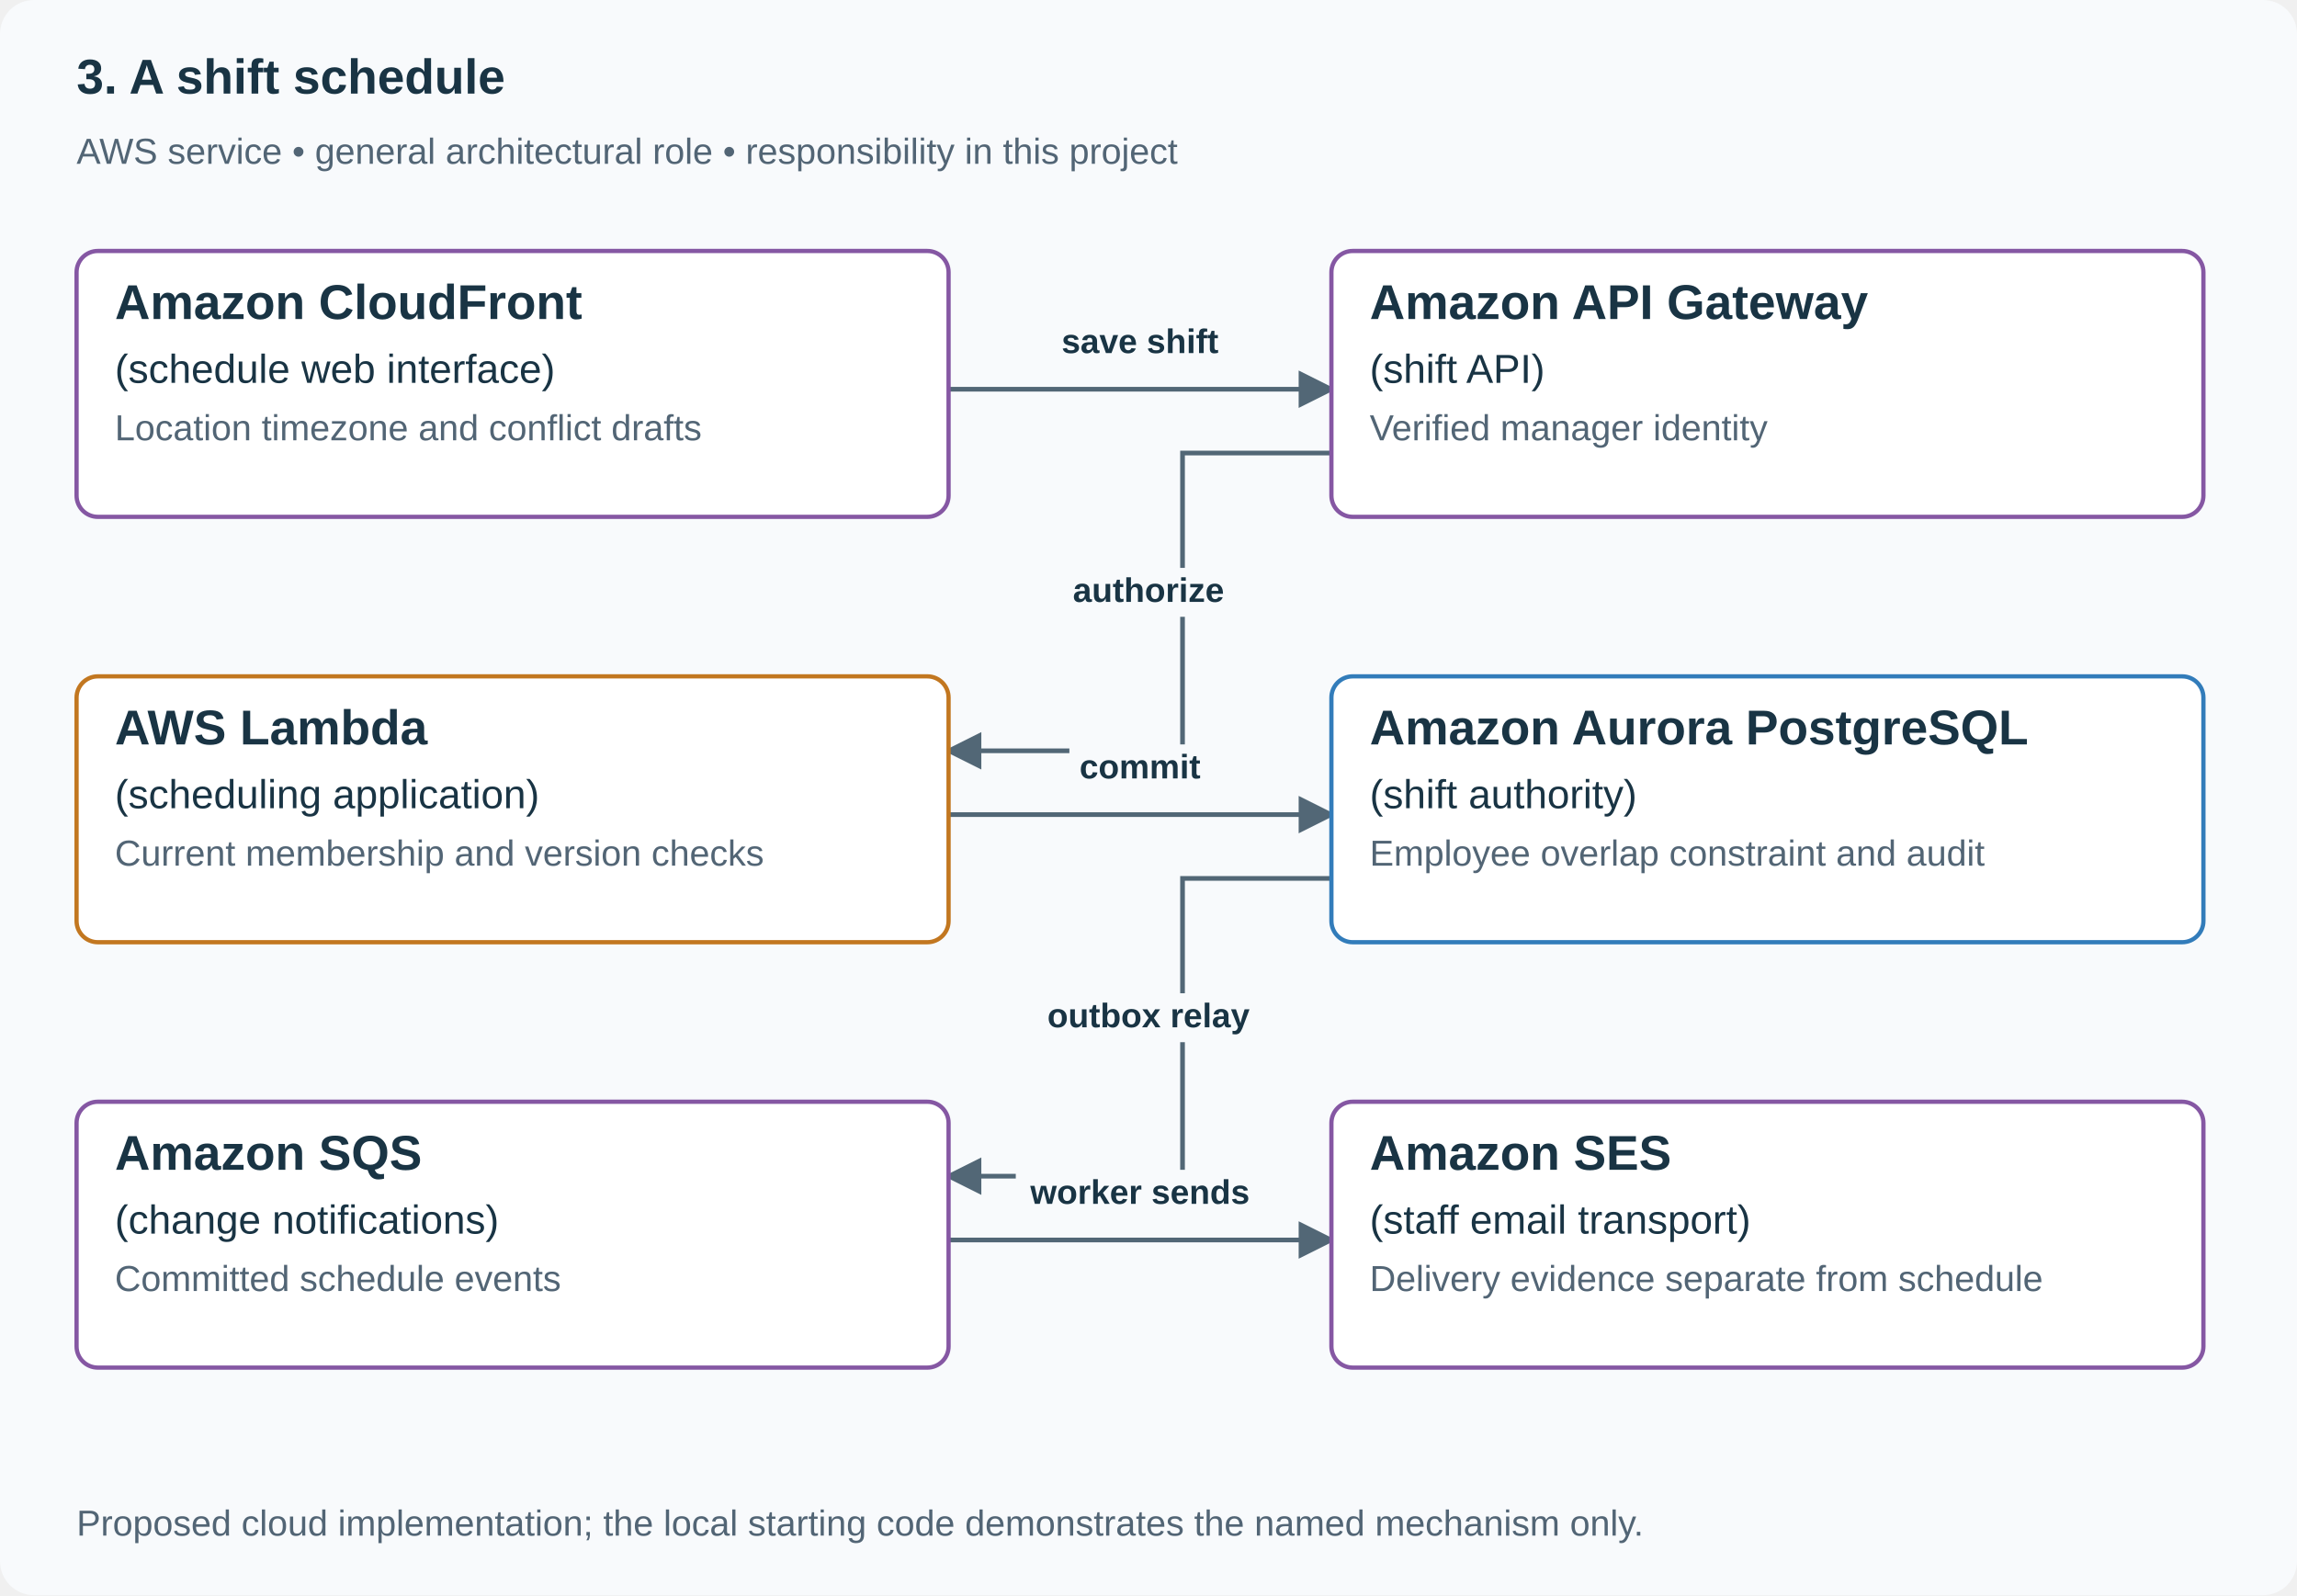
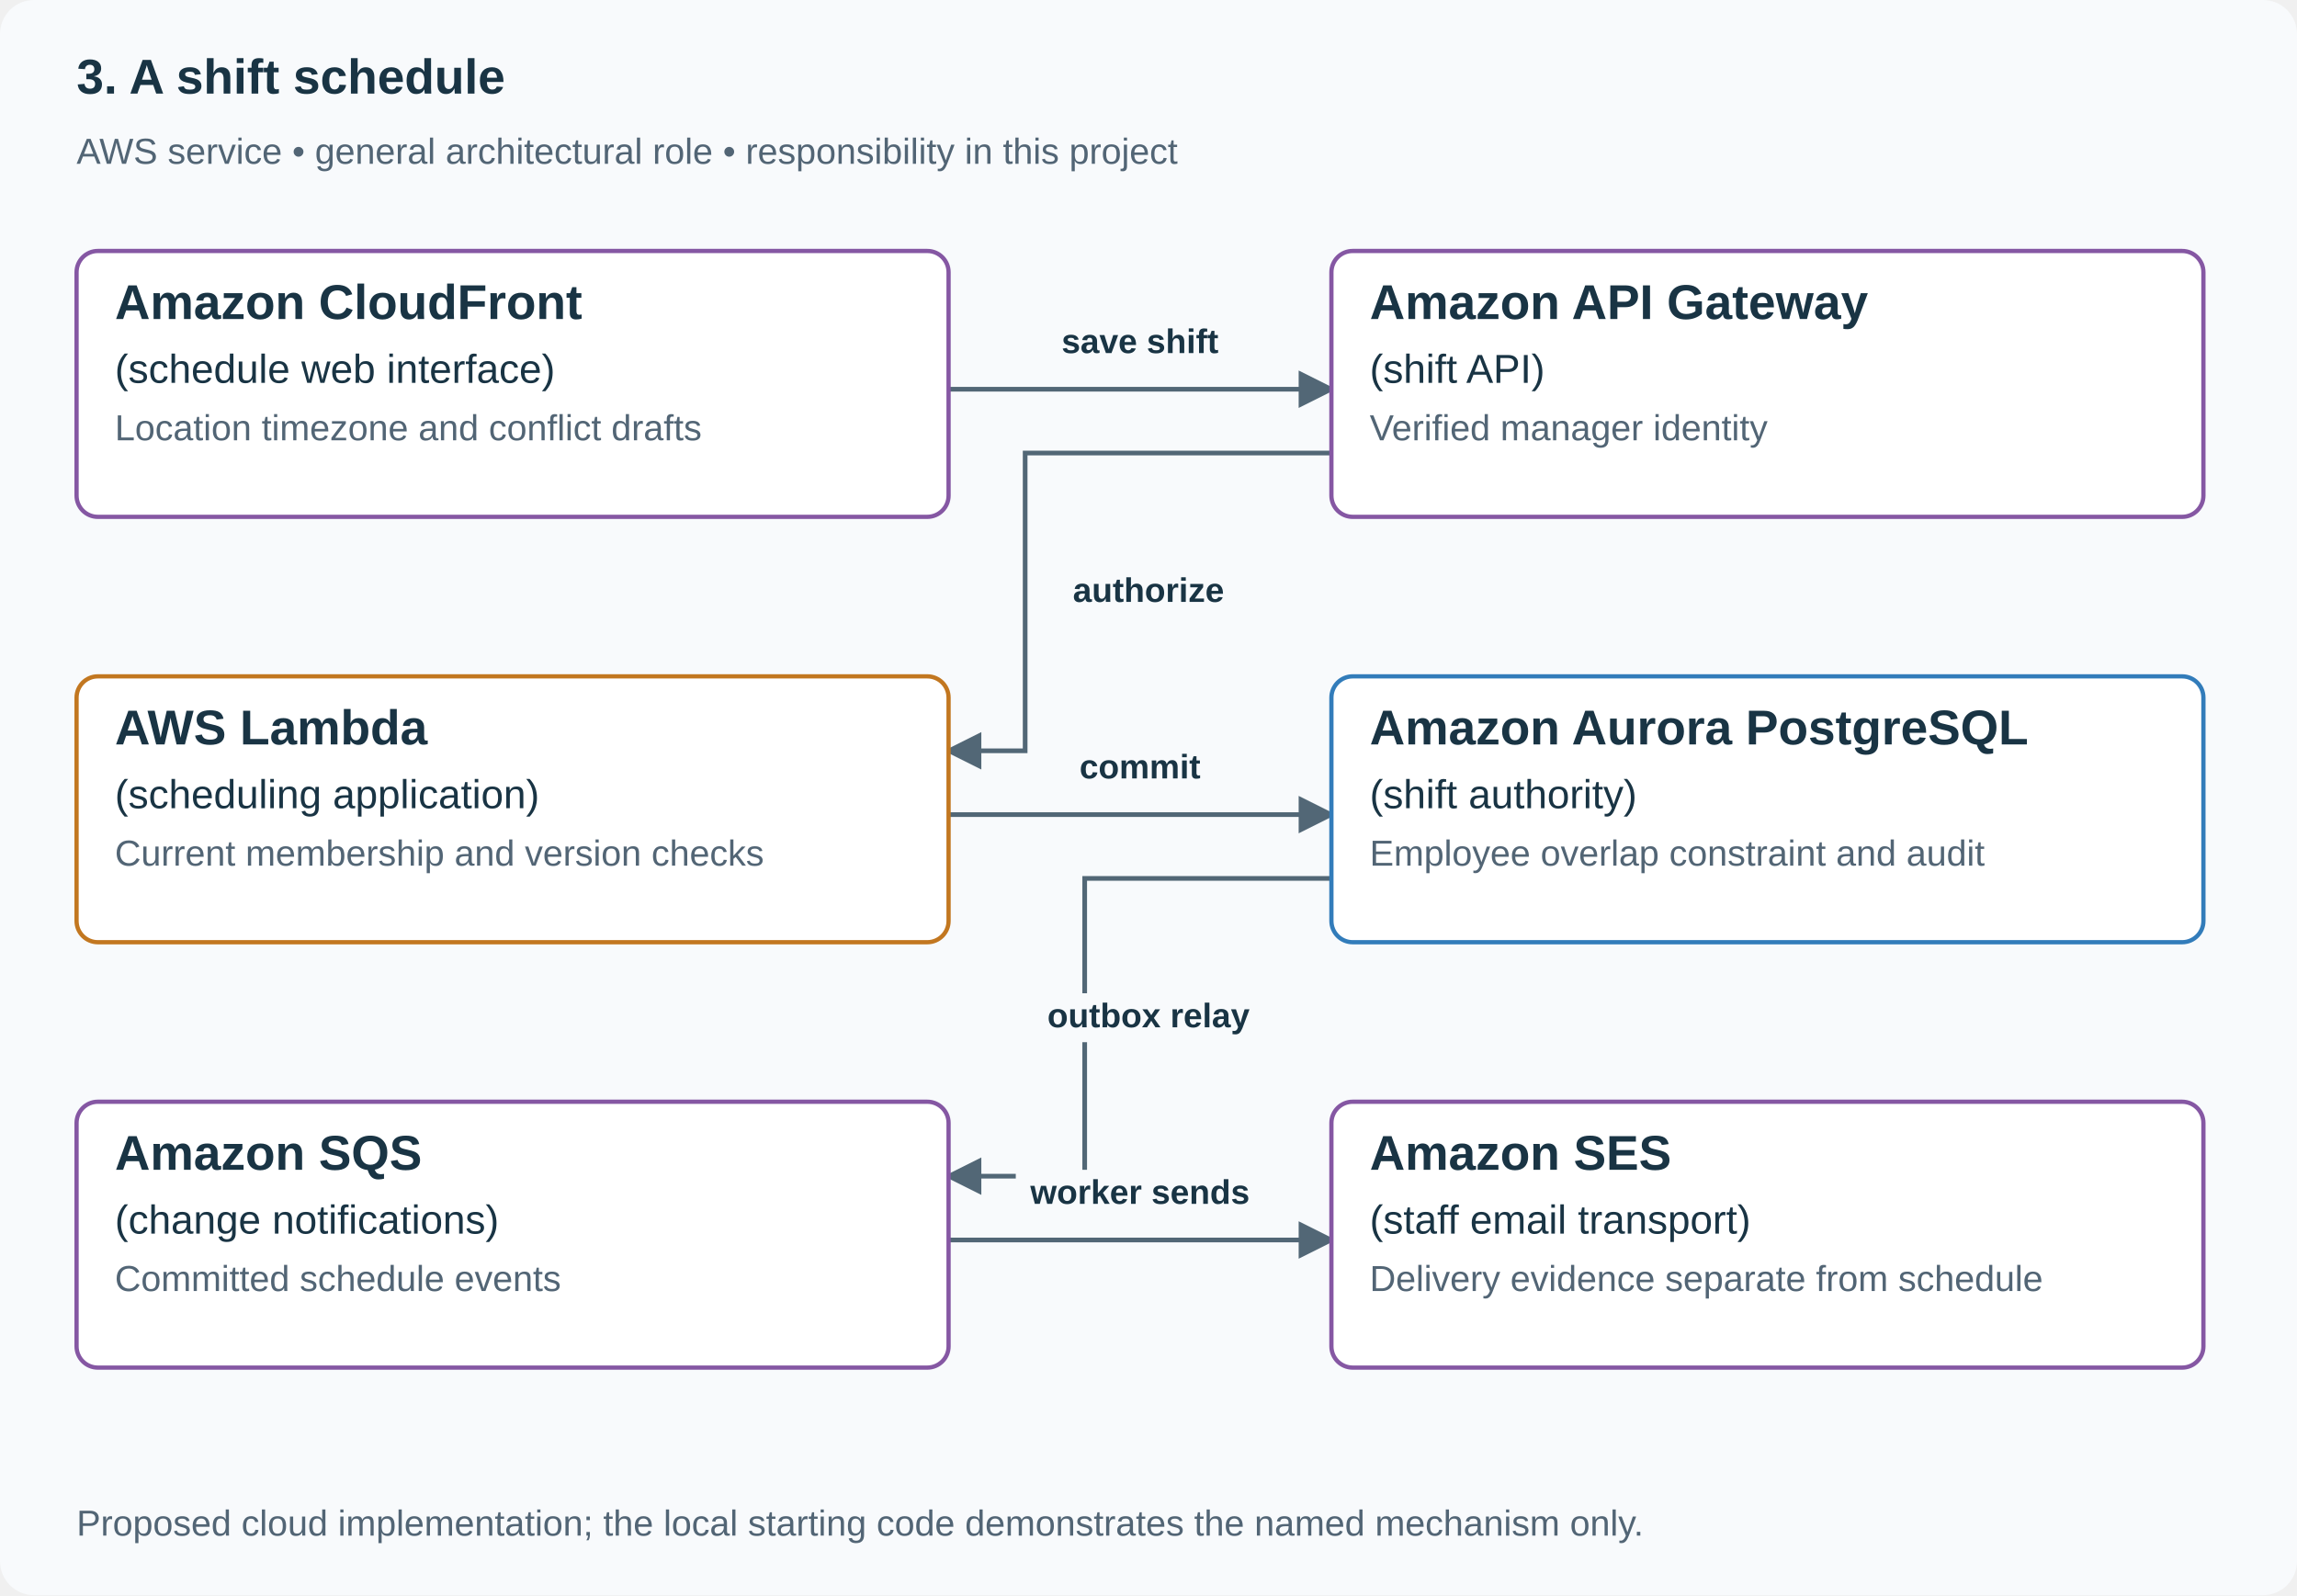
<svg xmlns="http://www.w3.org/2000/svg" width="1080" height="750" viewBox="0 0 1080 750" role="img" aria-labelledby="t d">
  <defs>
    <marker id="a" markerWidth="8" markerHeight="8" refX="7" refY="4" orient="auto">
      <path d="M0 0L8 4L0 8Z" fill="#526776" />
    </marker>
  </defs>
  <rect width="1080" height="750" rx="16" fill="#f8fafc" />
  <style>text{font-family:Arial,sans-serif;fill:#193444}.name{font-size:23px;font-weight:bold}.role{font-size:19px}.detail{font-size:17px;fill:#526575}.edge{font-size:16px;font-weight:bold}</style>
  <text x="36" y="44" class="name" style="font-size:23px">3. A shift schedule</text>
  <text x="36" y="77" class="detail">AWS service • general architectural role • responsibility in this project</text>
  <path d="M446 183 L626 183" fill="none" stroke="#526776" stroke-width="2.2" marker-end="url(#a)" />
-   <rect x="486.0" y="150" width="100.0" height="23" fill="#f8fafc" />
-   <text x="536.0" y="166" class="edge" text-anchor="middle">save shift</text>
-   <path d="M626 213 L556 213 L556 353 L446 353" fill="none" stroke="#526776" stroke-width="2.2" marker-end="url(#a)" />
-   <rect x="494.2" y="267.0" width="91.6" height="23" fill="#f8fafc" />
-   <text x="540" y="283.0" class="edge" text-anchor="middle">authorize</text>
+   <g transform="translate(536.0 166) rotate(0)">
+     <rect x="-50.0" y="-16" width="100.0" height="23" fill="#f8fafc" />
+     <text x="0" y="0" class="edge" text-anchor="middle">save shift</text>
+   </g>
+   <path d="M626 213 L482 213 L482 353 L446 353" fill="none" stroke="#526776" stroke-width="2.2" marker-end="url(#a)" />
+   <g transform="translate(540 283.0) rotate(0)">
+     <rect x="-45.8" y="-16" width="91.6" height="23" fill="#f8fafc" />
+     <text x="0" y="0" class="edge" text-anchor="middle">authorize</text>
+   </g>
  <path d="M446 383 L626 383" fill="none" stroke="#526776" stroke-width="2.2" marker-end="url(#a)" />
-   <rect x="502.8" y="350" width="66.4" height="23" fill="#f8fafc" />
-   <text x="536.0" y="366" class="edge" text-anchor="middle">commit</text>
-   <path d="M626 413 L556 413 L556 553 L446 553" fill="none" stroke="#526776" stroke-width="2.2" marker-end="url(#a)" />
-   <rect x="481.6" y="467.0" width="116.8" height="23" fill="#f8fafc" />
-   <text x="540" y="483.0" class="edge" text-anchor="middle">outbox relay</text>
+   <g transform="translate(536.0 366) rotate(0)">
+     <rect x="-33.2" y="-16" width="66.4" height="23" fill="#f8fafc" />
+     <text x="0" y="0" class="edge" text-anchor="middle">commit</text>
+   </g>
+   <path d="M626 413 L510 413 L510 553 L446 553" fill="none" stroke="#526776" stroke-width="2.2" marker-end="url(#a)" />
+   <g transform="translate(540 483.0) rotate(0)">
+     <rect x="-58.4" y="-16" width="116.8" height="23" fill="#f8fafc" />
+     <text x="0" y="0" class="edge" text-anchor="middle">outbox relay</text>
+   </g>
  <path d="M446 583 L626 583" fill="none" stroke="#526776" stroke-width="2.2" marker-end="url(#a)" />
-   <rect x="477.6" y="550" width="116.8" height="23" fill="#f8fafc" />
-   <text x="536.0" y="566" class="edge" text-anchor="middle">worker sends</text>
+   <g transform="translate(536.0 566) rotate(0)">
+     <rect x="-58.4" y="-16" width="116.8" height="23" fill="#f8fafc" />
+     <text x="0" y="0" class="edge" text-anchor="middle">worker sends</text>
+   </g>
  <rect x="36" y="118" width="410" height="125" rx="10" fill="white" stroke="#8557a3" stroke-width="2" />
  <text x="54" y="150" class="name" style="font-size:23px">Amazon CloudFront</text>
-   <text x="54" y="180" class="role">(schedule web interface)</text>
-   <text x="54" y="207" class="detail">Location timezone and conflict drafts</text>
+   <text x="54" y="180" class="role" style="font-size:19px">(schedule web interface)</text>
+   <text x="54" y="207" class="detail" style="font-size:17px">Location timezone and conflict drafts</text>
  <rect x="626" y="118" width="410" height="125" rx="10" fill="white" stroke="#8557a3" stroke-width="2" />
  <text x="644" y="150" class="name" style="font-size:23px">Amazon API Gateway</text>
-   <text x="644" y="180" class="role">(shift API)</text>
-   <text x="644" y="207" class="detail">Verified manager identity</text>
+   <text x="644" y="180" class="role" style="font-size:19px">(shift API)</text>
+   <text x="644" y="207" class="detail" style="font-size:17px">Verified manager identity</text>
  <rect x="36" y="318" width="410" height="125" rx="10" fill="white" stroke="#c27720" stroke-width="2" />
  <text x="54" y="350" class="name" style="font-size:23px">AWS Lambda</text>
-   <text x="54" y="380" class="role">(scheduling application)</text>
-   <text x="54" y="407" class="detail">Current membership and version checks</text>
+   <text x="54" y="380" class="role" style="font-size:19px">(scheduling application)</text>
+   <text x="54" y="407" class="detail" style="font-size:17px">Current membership and version checks</text>
  <rect x="626" y="318" width="410" height="125" rx="10" fill="white" stroke="#327cba" stroke-width="2" />
  <text x="644" y="350" class="name" style="font-size:23px">Amazon Aurora PostgreSQL</text>
-   <text x="644" y="380" class="role">(shift authority)</text>
-   <text x="644" y="407" class="detail">Employee overlap constraint and audit</text>
+   <text x="644" y="380" class="role" style="font-size:19px">(shift authority)</text>
+   <text x="644" y="407" class="detail" style="font-size:17px">Employee overlap constraint and audit</text>
  <rect x="36" y="518" width="410" height="125" rx="10" fill="white" stroke="#8557a3" stroke-width="2" />
  <text x="54" y="550" class="name" style="font-size:23px">Amazon SQS</text>
-   <text x="54" y="580" class="role">(change notifications)</text>
-   <text x="54" y="607" class="detail">Committed schedule events</text>
+   <text x="54" y="580" class="role" style="font-size:19px">(change notifications)</text>
+   <text x="54" y="607" class="detail" style="font-size:17px">Committed schedule events</text>
  <rect x="626" y="518" width="410" height="125" rx="10" fill="white" stroke="#8557a3" stroke-width="2" />
  <text x="644" y="550" class="name" style="font-size:23px">Amazon SES</text>
-   <text x="644" y="580" class="role">(staff email transport)</text>
-   <text x="644" y="607" class="detail">Delivery evidence separate from schedule</text>
+   <text x="644" y="580" class="role" style="font-size:19px">(staff email transport)</text>
+   <text x="644" y="607" class="detail" style="font-size:17px">Delivery evidence separate from schedule</text>
  <text x="36" y="722" class="detail">Proposed cloud implementation; the local starting code demonstrates the named mechanism only.</text>
</svg>
